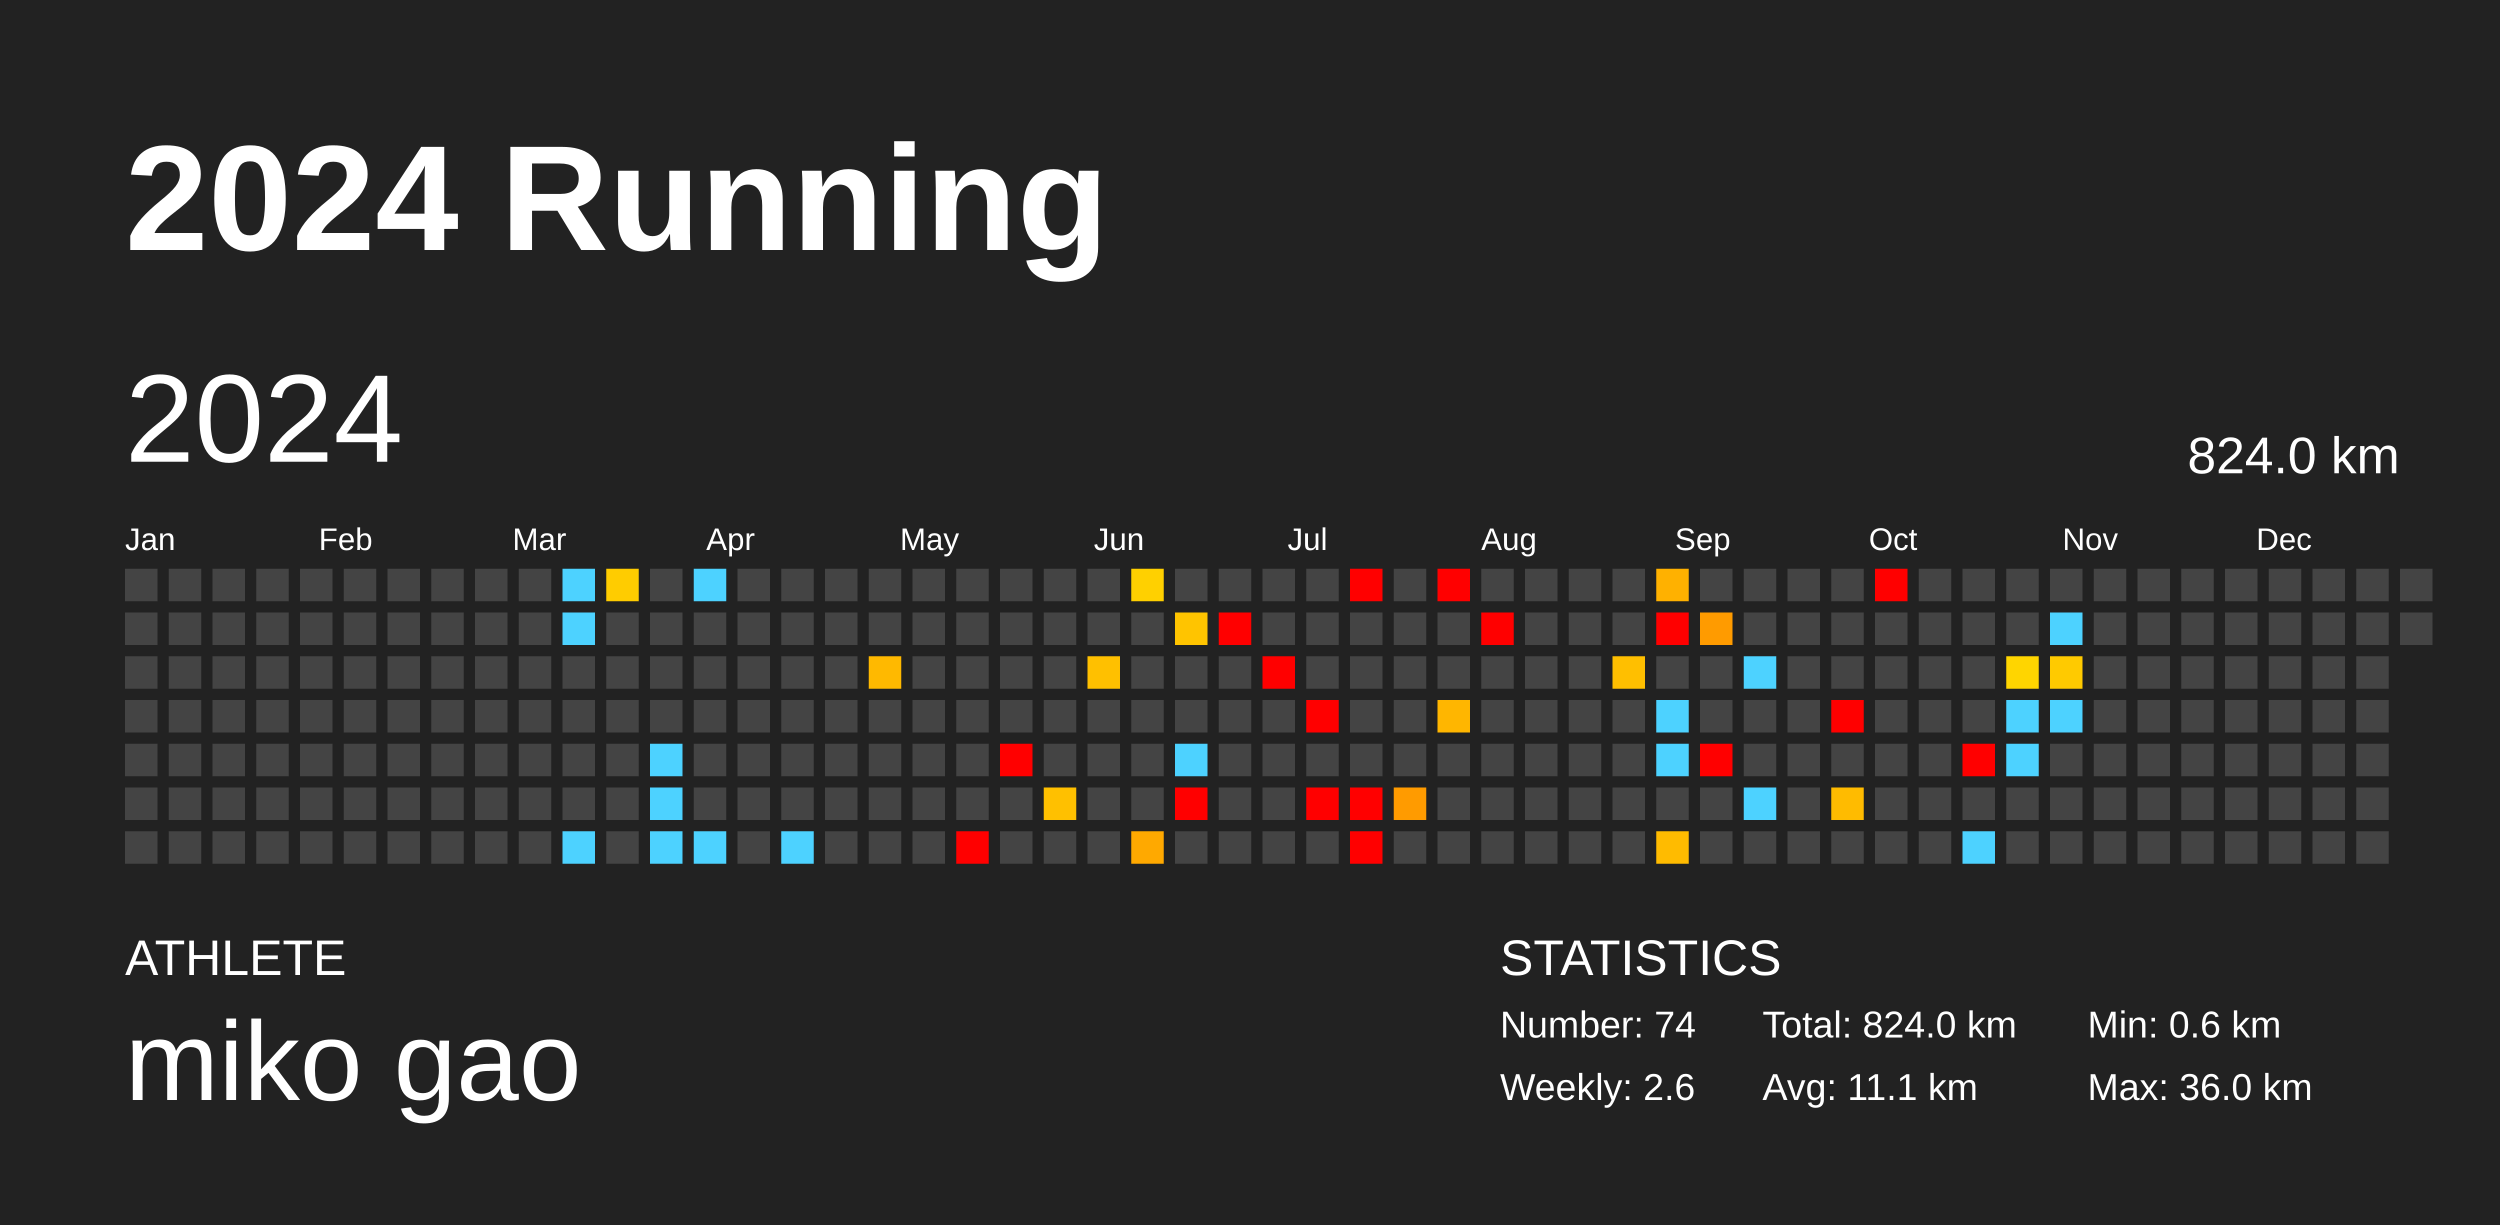
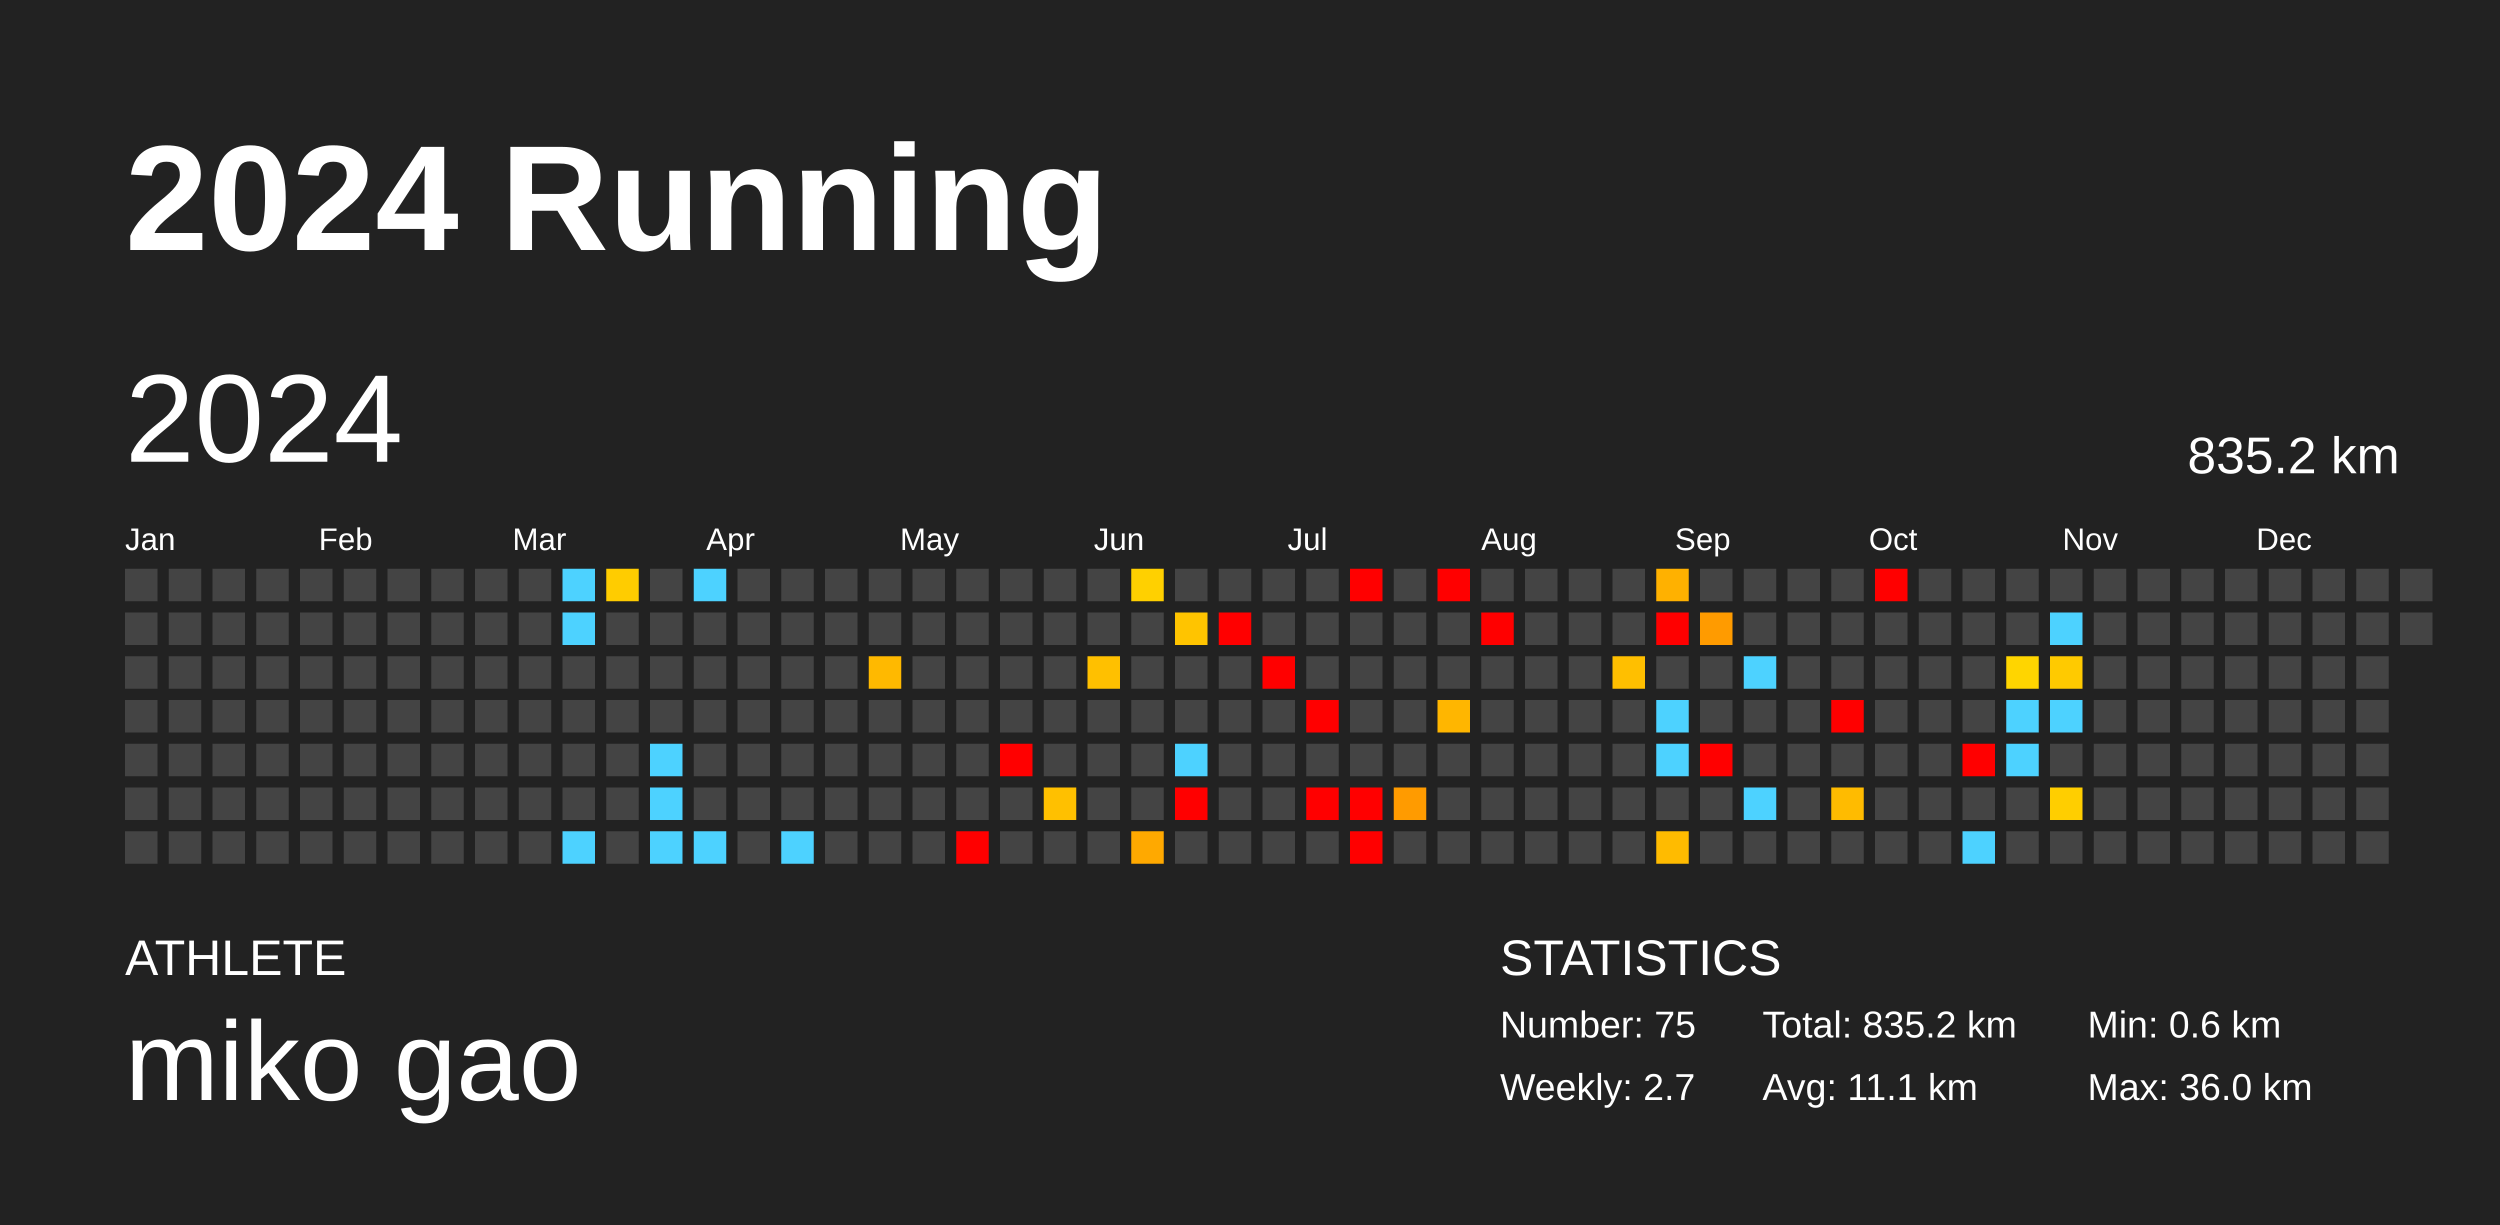
<svg xmlns="http://www.w3.org/2000/svg" baseProfile="full" height="98mm" version="1.1" viewBox="0,0,200,98" width="200mm">
  <defs />
  <rect fill="#222222" height="98" width="200" x="0" y="0" />
  <text fill="#FFFFFF" style="font-size:12px; font-family:Arial; font-weight:bold;" x="10" y="20">2024 Running</text>
  <text fill="#FFFFFF" style="font-size:4px; font-family:Arial" x="10" y="78">ATHLETE</text>
  <text fill="#FFFFFF" style="font-size:9px; font-family:Arial" x="10" y="88">miko gao</text>
  <text fill="#FFFFFF" style="font-size:4px; font-family:Arial" x="120" y="78">STATISTICS</text>
-   <text fill="#FFFFFF" style="font-size:3px; font-family:Arial" x="120" y="83">Number: 74</text>
-   <text fill="#FFFFFF" style="font-size:3px; font-family:Arial" x="120" y="88">Weekly: 2.6</text>
-   <text fill="#FFFFFF" style="font-size:3px; font-family:Arial" x="141" y="83">Total: 824.0 km</text>
+   <text fill="#FFFFFF" style="font-size:3px; font-family:Arial" x="120" y="83">Number: 75</text>
+   <text fill="#FFFFFF" style="font-size:3px; font-family:Arial" x="120" y="88">Weekly: 2.7</text>
+   <text fill="#FFFFFF" style="font-size:3px; font-family:Arial" x="141" y="83">Total: 835.2 km</text>
  <text fill="#FFFFFF" style="font-size:3px; font-family:Arial" x="141" y="88">Avg: 11.1 km</text>
  <text fill="#FFFFFF" style="font-size:3px; font-family:Arial" x="167" y="83">Min: 0.6 km</text>
  <text fill="#FFFFFF" style="font-size:3px; font-family:Arial" x="167" y="88">Max: 36.0 km</text>
  <text dominant-baseline="hanging" fill="#FFFFFF" style="font-size:10.0px; font-family:Arial;" x="10" y="30">2024</text>
-   <text dominant-baseline="hanging" fill="#FFFFFF" style="font-size:4.125px; font-family:Arial;" x="175" y="35">824.0 km</text>
+   <text dominant-baseline="hanging" fill="#FFFFFF" style="font-size:4.125px; font-family:Arial;" x="175" y="35">835.2 km</text>
  <text fill="#FFFFFF" style="font-size:2.5px; font-family:Arial" x="10.0" y="44">Jan</text>
  <text fill="#FFFFFF" style="font-size:2.5px; font-family:Arial" x="25.5" y="44">Feb</text>
  <text fill="#FFFFFF" style="font-size:2.5px; font-family:Arial" x="41.0" y="44">Mar</text>
  <text fill="#FFFFFF" style="font-size:2.5px; font-family:Arial" x="56.5" y="44">Apr</text>
  <text fill="#FFFFFF" style="font-size:2.5px; font-family:Arial" x="72.0" y="44">May</text>
  <text fill="#FFFFFF" style="font-size:2.5px; font-family:Arial" x="87.5" y="44">Jun</text>
  <text fill="#FFFFFF" style="font-size:2.5px; font-family:Arial" x="103.0" y="44">Jul</text>
  <text fill="#FFFFFF" style="font-size:2.5px; font-family:Arial" x="118.5" y="44">Aug</text>
  <text fill="#FFFFFF" style="font-size:2.5px; font-family:Arial" x="134.0" y="44">Sep</text>
  <text fill="#FFFFFF" style="font-size:2.5px; font-family:Arial" x="149.5" y="44">Oct</text>
  <text fill="#FFFFFF" style="font-size:2.5px; font-family:Arial" x="165.0" y="44">Nov</text>
  <text fill="#FFFFFF" style="font-size:2.5px; font-family:Arial" x="180.5" y="44">Dec</text>
  <rect fill="#444444" height="2.6" width="2.6" x="10.0" y="45.5" />
  <rect fill="#444444" height="2.6" width="2.6" x="10.0" y="49.0" />
  <rect fill="#444444" height="2.6" width="2.6" x="10.0" y="52.5" />
  <rect fill="#444444" height="2.6" width="2.6" x="10.0" y="56.0" />
  <rect fill="#444444" height="2.6" width="2.6" x="10.0" y="59.5" />
  <rect fill="#444444" height="2.6" width="2.6" x="10.0" y="63.0" />
  <rect fill="#444444" height="2.6" width="2.6" x="10.0" y="66.5" />
  <rect fill="#444444" height="2.6" width="2.6" x="13.5" y="45.5" />
  <rect fill="#444444" height="2.6" width="2.6" x="13.5" y="49.0" />
  <rect fill="#444444" height="2.6" width="2.6" x="13.5" y="52.5" />
  <rect fill="#444444" height="2.6" width="2.6" x="13.5" y="56.0" />
  <rect fill="#444444" height="2.6" width="2.6" x="13.5" y="59.5" />
  <rect fill="#444444" height="2.6" width="2.6" x="13.5" y="63.0" />
  <rect fill="#444444" height="2.6" width="2.6" x="13.5" y="66.5" />
  <rect fill="#444444" height="2.6" width="2.6" x="17.0" y="45.5" />
  <rect fill="#444444" height="2.6" width="2.6" x="17.0" y="49.0" />
  <rect fill="#444444" height="2.6" width="2.6" x="17.0" y="52.5" />
  <rect fill="#444444" height="2.6" width="2.6" x="17.0" y="56.0" />
  <rect fill="#444444" height="2.6" width="2.6" x="17.0" y="59.5" />
  <rect fill="#444444" height="2.6" width="2.6" x="17.0" y="63.0" />
  <rect fill="#444444" height="2.6" width="2.6" x="17.0" y="66.5" />
  <rect fill="#444444" height="2.6" width="2.6" x="20.5" y="45.5" />
  <rect fill="#444444" height="2.6" width="2.6" x="20.5" y="49.0" />
  <rect fill="#444444" height="2.6" width="2.6" x="20.5" y="52.5" />
  <rect fill="#444444" height="2.6" width="2.6" x="20.5" y="56.0" />
  <rect fill="#444444" height="2.6" width="2.6" x="20.5" y="59.5" />
  <rect fill="#444444" height="2.6" width="2.6" x="20.5" y="63.0" />
  <rect fill="#444444" height="2.6" width="2.6" x="20.5" y="66.5" />
  <rect fill="#444444" height="2.6" width="2.6" x="24.0" y="45.5" />
  <rect fill="#444444" height="2.6" width="2.6" x="24.0" y="49.0" />
  <rect fill="#444444" height="2.6" width="2.6" x="24.0" y="52.5" />
  <rect fill="#444444" height="2.6" width="2.6" x="24.0" y="56.0" />
  <rect fill="#444444" height="2.6" width="2.6" x="24.0" y="59.5" />
  <rect fill="#444444" height="2.6" width="2.6" x="24.0" y="63.0" />
  <rect fill="#444444" height="2.6" width="2.6" x="24.0" y="66.5" />
  <rect fill="#444444" height="2.6" width="2.6" x="27.5" y="45.5" />
  <rect fill="#444444" height="2.6" width="2.6" x="27.5" y="49.0" />
  <rect fill="#444444" height="2.6" width="2.6" x="27.5" y="52.5" />
  <rect fill="#444444" height="2.6" width="2.6" x="27.5" y="56.0" />
  <rect fill="#444444" height="2.6" width="2.6" x="27.5" y="59.5" />
  <rect fill="#444444" height="2.6" width="2.6" x="27.5" y="63.0" />
  <rect fill="#444444" height="2.6" width="2.6" x="27.5" y="66.5" />
  <rect fill="#444444" height="2.6" width="2.6" x="31.0" y="45.5" />
  <rect fill="#444444" height="2.6" width="2.6" x="31.0" y="49.0" />
  <rect fill="#444444" height="2.6" width="2.6" x="31.0" y="52.5" />
  <rect fill="#444444" height="2.6" width="2.6" x="31.0" y="56.0" />
  <rect fill="#444444" height="2.6" width="2.6" x="31.0" y="59.5" />
  <rect fill="#444444" height="2.6" width="2.6" x="31.0" y="63.0" />
  <rect fill="#444444" height="2.6" width="2.6" x="31.0" y="66.5" />
  <rect fill="#444444" height="2.6" width="2.6" x="34.5" y="45.5" />
  <rect fill="#444444" height="2.6" width="2.6" x="34.5" y="49.0" />
  <rect fill="#444444" height="2.6" width="2.6" x="34.5" y="52.5" />
  <rect fill="#444444" height="2.6" width="2.6" x="34.5" y="56.0" />
  <rect fill="#444444" height="2.6" width="2.6" x="34.5" y="59.5" />
  <rect fill="#444444" height="2.6" width="2.6" x="34.5" y="63.0" />
  <rect fill="#444444" height="2.6" width="2.6" x="34.5" y="66.5" />
  <rect fill="#444444" height="2.6" width="2.6" x="38.0" y="45.5" />
  <rect fill="#444444" height="2.6" width="2.6" x="38.0" y="49.0" />
  <rect fill="#444444" height="2.6" width="2.6" x="38.0" y="52.5" />
  <rect fill="#444444" height="2.6" width="2.6" x="38.0" y="56.0" />
  <rect fill="#444444" height="2.6" width="2.6" x="38.0" y="59.5" />
  <rect fill="#444444" height="2.6" width="2.6" x="38.0" y="63.0" />
  <rect fill="#444444" height="2.6" width="2.6" x="38.0" y="66.5" />
  <rect fill="#444444" height="2.6" width="2.6" x="41.5" y="45.5" />
  <rect fill="#444444" height="2.6" width="2.6" x="41.5" y="49.0" />
  <rect fill="#444444" height="2.6" width="2.6" x="41.5" y="52.5" />
  <rect fill="#444444" height="2.6" width="2.6" x="41.5" y="56.0" />
  <rect fill="#444444" height="2.6" width="2.6" x="41.5" y="59.5" />
  <rect fill="#444444" height="2.6" width="2.6" x="41.5" y="63.0" />
  <rect fill="#444444" height="2.6" width="2.6" x="41.5" y="66.5" />
  <rect fill="#4dd2ff" height="2.6" width="2.6" x="45.0" y="45.5" />
  <rect fill="#4dd2ff" height="2.6" width="2.6" x="45.0" y="49.0" />
  <rect fill="#444444" height="2.6" width="2.6" x="45.0" y="52.5" />
  <rect fill="#444444" height="2.6" width="2.6" x="45.0" y="56.0" />
  <rect fill="#444444" height="2.6" width="2.6" x="45.0" y="59.5" />
  <rect fill="#444444" height="2.6" width="2.6" x="45.0" y="63.0" />
  <rect fill="#4dd2ff" height="2.6" width="2.6" x="45.0" y="66.5" />
  <rect fill="#ffcc00" height="2.6" width="2.6" x="48.5" y="45.5" />
  <rect fill="#444444" height="2.6" width="2.6" x="48.5" y="49.0" />
  <rect fill="#444444" height="2.6" width="2.6" x="48.5" y="52.5" />
  <rect fill="#444444" height="2.6" width="2.6" x="48.5" y="56.0" />
  <rect fill="#444444" height="2.6" width="2.6" x="48.5" y="59.5" />
  <rect fill="#444444" height="2.6" width="2.6" x="48.5" y="63.0" />
  <rect fill="#444444" height="2.6" width="2.6" x="48.5" y="66.5" />
  <rect fill="#444444" height="2.6" width="2.6" x="52.0" y="45.5" />
  <rect fill="#444444" height="2.6" width="2.6" x="52.0" y="49.0" />
  <rect fill="#444444" height="2.6" width="2.6" x="52.0" y="52.5" />
  <rect fill="#444444" height="2.6" width="2.6" x="52.0" y="56.0" />
  <rect fill="#4dd2ff" height="2.6" width="2.6" x="52.0" y="59.5" />
  <rect fill="#4dd2ff" height="2.6" width="2.6" x="52.0" y="63.0" />
  <rect fill="#4dd2ff" height="2.6" width="2.6" x="52.0" y="66.5" />
  <rect fill="#4dd2ff" height="2.6" width="2.6" x="55.5" y="45.5" />
  <rect fill="#444444" height="2.6" width="2.6" x="55.5" y="49.0" />
  <rect fill="#444444" height="2.6" width="2.6" x="55.5" y="52.5" />
  <rect fill="#444444" height="2.6" width="2.6" x="55.5" y="56.0" />
  <rect fill="#444444" height="2.6" width="2.6" x="55.5" y="59.5" />
  <rect fill="#444444" height="2.6" width="2.6" x="55.5" y="63.0" />
  <rect fill="#4dd2ff" height="2.6" width="2.6" x="55.5" y="66.5" />
  <rect fill="#444444" height="2.6" width="2.6" x="59.0" y="45.5" />
  <rect fill="#444444" height="2.6" width="2.6" x="59.0" y="49.0" />
  <rect fill="#444444" height="2.6" width="2.6" x="59.0" y="52.5" />
  <rect fill="#444444" height="2.6" width="2.6" x="59.0" y="56.0" />
  <rect fill="#444444" height="2.6" width="2.6" x="59.0" y="59.5" />
  <rect fill="#444444" height="2.6" width="2.6" x="59.0" y="63.0" />
  <rect fill="#444444" height="2.6" width="2.6" x="59.0" y="66.5" />
  <rect fill="#444444" height="2.6" width="2.6" x="62.5" y="45.5" />
  <rect fill="#444444" height="2.6" width="2.6" x="62.5" y="49.0" />
  <rect fill="#444444" height="2.6" width="2.6" x="62.5" y="52.5" />
  <rect fill="#444444" height="2.6" width="2.6" x="62.5" y="56.0" />
  <rect fill="#444444" height="2.6" width="2.6" x="62.5" y="59.5" />
  <rect fill="#444444" height="2.6" width="2.6" x="62.5" y="63.0" />
  <rect fill="#4dd2ff" height="2.6" width="2.6" x="62.5" y="66.5" />
  <rect fill="#444444" height="2.6" width="2.6" x="66.0" y="45.5" />
  <rect fill="#444444" height="2.6" width="2.6" x="66.0" y="49.0" />
  <rect fill="#444444" height="2.6" width="2.6" x="66.0" y="52.5" />
  <rect fill="#444444" height="2.6" width="2.6" x="66.0" y="56.0" />
  <rect fill="#444444" height="2.6" width="2.6" x="66.0" y="59.5" />
  <rect fill="#444444" height="2.6" width="2.6" x="66.0" y="63.0" />
  <rect fill="#444444" height="2.6" width="2.6" x="66.0" y="66.5" />
  <rect fill="#444444" height="2.6" width="2.6" x="69.5" y="45.5" />
  <rect fill="#444444" height="2.6" width="2.6" x="69.5" y="49.0" />
  <rect fill="#ffb900" height="2.6" width="2.6" x="69.5" y="52.5" />
  <rect fill="#444444" height="2.6" width="2.6" x="69.5" y="56.0" />
  <rect fill="#444444" height="2.6" width="2.6" x="69.5" y="59.5" />
  <rect fill="#444444" height="2.6" width="2.6" x="69.5" y="63.0" />
  <rect fill="#444444" height="2.6" width="2.6" x="69.5" y="66.5" />
  <rect fill="#444444" height="2.6" width="2.6" x="73.0" y="45.5" />
  <rect fill="#444444" height="2.6" width="2.6" x="73.0" y="49.0" />
  <rect fill="#444444" height="2.6" width="2.6" x="73.0" y="52.5" />
  <rect fill="#444444" height="2.6" width="2.6" x="73.0" y="56.0" />
  <rect fill="#444444" height="2.6" width="2.6" x="73.0" y="59.5" />
  <rect fill="#444444" height="2.6" width="2.6" x="73.0" y="63.0" />
  <rect fill="#444444" height="2.6" width="2.6" x="73.0" y="66.5" />
  <rect fill="#444444" height="2.6" width="2.6" x="76.5" y="45.5" />
  <rect fill="#444444" height="2.6" width="2.6" x="76.5" y="49.0" />
  <rect fill="#444444" height="2.6" width="2.6" x="76.5" y="52.5" />
  <rect fill="#444444" height="2.6" width="2.6" x="76.5" y="56.0" />
  <rect fill="#444444" height="2.6" width="2.6" x="76.5" y="59.5" />
  <rect fill="#444444" height="2.6" width="2.6" x="76.5" y="63.0" />
  <rect fill="red" height="2.6" width="2.6" x="76.5" y="66.5" />
  <rect fill="#444444" height="2.6" width="2.6" x="80.0" y="45.5" />
  <rect fill="#444444" height="2.6" width="2.6" x="80.0" y="49.0" />
  <rect fill="#444444" height="2.6" width="2.6" x="80.0" y="52.5" />
  <rect fill="#444444" height="2.6" width="2.6" x="80.0" y="56.0" />
  <rect fill="red" height="2.6" width="2.6" x="80.0" y="59.5" />
  <rect fill="#444444" height="2.6" width="2.6" x="80.0" y="63.0" />
  <rect fill="#444444" height="2.6" width="2.6" x="80.0" y="66.5" />
  <rect fill="#444444" height="2.6" width="2.6" x="83.5" y="45.5" />
  <rect fill="#444444" height="2.6" width="2.6" x="83.5" y="49.0" />
  <rect fill="#444444" height="2.6" width="2.6" x="83.5" y="52.5" />
  <rect fill="#444444" height="2.6" width="2.6" x="83.5" y="56.0" />
  <rect fill="#444444" height="2.6" width="2.6" x="83.5" y="59.5" />
  <rect fill="#ffc000" height="2.6" width="2.6" x="83.5" y="63.0" />
  <rect fill="#444444" height="2.6" width="2.6" x="83.5" y="66.5" />
  <rect fill="#444444" height="2.6" width="2.6" x="87.0" y="45.5" />
  <rect fill="#444444" height="2.6" width="2.6" x="87.0" y="49.0" />
  <rect fill="#ffc000" height="2.6" width="2.6" x="87.0" y="52.5" />
  <rect fill="#444444" height="2.6" width="2.6" x="87.0" y="56.0" />
  <rect fill="#444444" height="2.6" width="2.6" x="87.0" y="59.5" />
  <rect fill="#444444" height="2.6" width="2.6" x="87.0" y="63.0" />
  <rect fill="#444444" height="2.6" width="2.6" x="87.0" y="66.5" />
  <rect fill="#ffd000" height="2.6" width="2.6" x="90.5" y="45.5" />
  <rect fill="#444444" height="2.6" width="2.6" x="90.5" y="49.0" />
  <rect fill="#444444" height="2.6" width="2.6" x="90.5" y="52.5" />
  <rect fill="#444444" height="2.6" width="2.6" x="90.5" y="56.0" />
  <rect fill="#444444" height="2.6" width="2.6" x="90.5" y="59.5" />
  <rect fill="#444444" height="2.6" width="2.6" x="90.5" y="63.0" />
  <rect fill="#ffa900" height="2.6" width="2.6" x="90.5" y="66.5" />
  <rect fill="#444444" height="2.6" width="2.6" x="94.0" y="45.5" />
  <rect fill="#ffc400" height="2.6" width="2.6" x="94.0" y="49.0" />
  <rect fill="#444444" height="2.6" width="2.6" x="94.0" y="52.5" />
  <rect fill="#444444" height="2.6" width="2.6" x="94.0" y="56.0" />
  <rect fill="#4dd2ff" height="2.6" width="2.6" x="94.0" y="59.5" />
  <rect fill="red" height="2.6" width="2.6" x="94.0" y="63.0" />
  <rect fill="#444444" height="2.6" width="2.6" x="94.0" y="66.5" />
  <rect fill="#444444" height="2.6" width="2.6" x="97.5" y="45.5" />
  <rect fill="red" height="2.6" width="2.6" x="97.5" y="49.0" />
  <rect fill="#444444" height="2.6" width="2.6" x="97.5" y="52.5" />
  <rect fill="#444444" height="2.6" width="2.6" x="97.5" y="56.0" />
  <rect fill="#444444" height="2.6" width="2.6" x="97.5" y="59.5" />
  <rect fill="#444444" height="2.6" width="2.6" x="97.5" y="63.0" />
  <rect fill="#444444" height="2.6" width="2.6" x="97.5" y="66.5" />
  <rect fill="#444444" height="2.6" width="2.6" x="101.0" y="45.5" />
  <rect fill="#444444" height="2.6" width="2.6" x="101.0" y="49.0" />
  <rect fill="red" height="2.6" width="2.6" x="101.0" y="52.5" />
  <rect fill="#444444" height="2.6" width="2.6" x="101.0" y="56.0" />
  <rect fill="#444444" height="2.6" width="2.6" x="101.0" y="59.5" />
  <rect fill="#444444" height="2.6" width="2.6" x="101.0" y="63.0" />
  <rect fill="#444444" height="2.6" width="2.6" x="101.0" y="66.5" />
  <rect fill="#444444" height="2.6" width="2.6" x="104.5" y="45.5" />
  <rect fill="#444444" height="2.6" width="2.6" x="104.5" y="49.0" />
  <rect fill="#444444" height="2.6" width="2.6" x="104.5" y="52.5" />
  <rect fill="red" height="2.6" width="2.6" x="104.5" y="56.0" />
  <rect fill="#444444" height="2.6" width="2.6" x="104.5" y="59.5" />
  <rect fill="red" height="2.6" width="2.6" x="104.5" y="63.0" />
  <rect fill="#444444" height="2.6" width="2.6" x="104.5" y="66.5" />
  <rect fill="red" height="2.6" width="2.6" x="108.0" y="45.5" />
  <rect fill="#444444" height="2.6" width="2.6" x="108.0" y="49.0" />
  <rect fill="#444444" height="2.6" width="2.6" x="108.0" y="52.5" />
  <rect fill="#444444" height="2.6" width="2.6" x="108.0" y="56.0" />
  <rect fill="#444444" height="2.6" width="2.6" x="108.0" y="59.5" />
  <rect fill="red" height="2.6" width="2.6" x="108.0" y="63.0" />
  <rect fill="red" height="2.6" width="2.6" x="108.0" y="66.5" />
  <rect fill="#444444" height="2.6" width="2.6" x="111.5" y="45.5" />
  <rect fill="#444444" height="2.6" width="2.6" x="111.5" y="49.0" />
  <rect fill="#444444" height="2.6" width="2.6" x="111.5" y="52.5" />
  <rect fill="#444444" height="2.6" width="2.6" x="111.5" y="56.0" />
  <rect fill="#444444" height="2.6" width="2.6" x="111.5" y="59.5" />
  <rect fill="#ff9b00" height="2.6" width="2.6" x="111.5" y="63.0" />
  <rect fill="#444444" height="2.6" width="2.6" x="111.5" y="66.5" />
  <rect fill="red" height="2.6" width="2.6" x="115.0" y="45.5" />
  <rect fill="#444444" height="2.6" width="2.6" x="115.0" y="49.0" />
  <rect fill="#444444" height="2.6" width="2.6" x="115.0" y="52.5" />
  <rect fill="#ffb600" height="2.6" width="2.6" x="115.0" y="56.0" />
  <rect fill="#444444" height="2.6" width="2.6" x="115.0" y="59.5" />
  <rect fill="#444444" height="2.6" width="2.6" x="115.0" y="63.0" />
  <rect fill="#444444" height="2.6" width="2.6" x="115.0" y="66.5" />
  <rect fill="#444444" height="2.6" width="2.6" x="118.5" y="45.5" />
  <rect fill="red" height="2.6" width="2.6" x="118.5" y="49.0" />
  <rect fill="#444444" height="2.6" width="2.6" x="118.5" y="52.5" />
  <rect fill="#444444" height="2.6" width="2.6" x="118.5" y="56.0" />
  <rect fill="#444444" height="2.6" width="2.6" x="118.5" y="59.5" />
  <rect fill="#444444" height="2.6" width="2.6" x="118.5" y="63.0" />
  <rect fill="#444444" height="2.6" width="2.6" x="118.5" y="66.5" />
  <rect fill="#444444" height="2.6" width="2.6" x="122.0" y="45.5" />
  <rect fill="#444444" height="2.6" width="2.6" x="122.0" y="49.0" />
  <rect fill="#444444" height="2.6" width="2.6" x="122.0" y="52.5" />
  <rect fill="#444444" height="2.6" width="2.6" x="122.0" y="56.0" />
  <rect fill="#444444" height="2.6" width="2.6" x="122.0" y="59.5" />
  <rect fill="#444444" height="2.6" width="2.6" x="122.0" y="63.0" />
  <rect fill="#444444" height="2.6" width="2.6" x="122.0" y="66.5" />
  <rect fill="#444444" height="2.6" width="2.6" x="125.5" y="45.5" />
  <rect fill="#444444" height="2.6" width="2.6" x="125.5" y="49.0" />
  <rect fill="#444444" height="2.6" width="2.6" x="125.5" y="52.5" />
  <rect fill="#444444" height="2.6" width="2.6" x="125.5" y="56.0" />
  <rect fill="#444444" height="2.6" width="2.6" x="125.5" y="59.5" />
  <rect fill="#444444" height="2.6" width="2.6" x="125.5" y="63.0" />
  <rect fill="#444444" height="2.6" width="2.6" x="125.5" y="66.5" />
  <rect fill="#444444" height="2.6" width="2.6" x="129.0" y="45.5" />
  <rect fill="#444444" height="2.6" width="2.6" x="129.0" y="49.0" />
  <rect fill="#ffbf00" height="2.6" width="2.6" x="129.0" y="52.5" />
  <rect fill="#444444" height="2.6" width="2.6" x="129.0" y="56.0" />
  <rect fill="#444444" height="2.6" width="2.6" x="129.0" y="59.5" />
  <rect fill="#444444" height="2.6" width="2.6" x="129.0" y="63.0" />
  <rect fill="#444444" height="2.6" width="2.6" x="129.0" y="66.5" />
  <rect fill="#ffb100" height="2.6" width="2.6" x="132.5" y="45.5" />
  <rect fill="red" height="2.6" width="2.6" x="132.5" y="49.0" />
  <rect fill="#444444" height="2.6" width="2.6" x="132.5" y="52.5" />
  <rect fill="#4dd2ff" height="2.6" width="2.6" x="132.5" y="56.0" />
  <rect fill="#4dd2ff" height="2.6" width="2.6" x="132.5" y="59.5" />
  <rect fill="#444444" height="2.6" width="2.6" x="132.5" y="63.0" />
  <rect fill="#ffbb00" height="2.6" width="2.6" x="132.5" y="66.5" />
  <rect fill="#444444" height="2.6" width="2.6" x="136.0" y="45.5" />
  <rect fill="#ff9b00" height="2.6" width="2.6" x="136.0" y="49.0" />
  <rect fill="#444444" height="2.6" width="2.6" x="136.0" y="52.5" />
  <rect fill="#444444" height="2.6" width="2.6" x="136.0" y="56.0" />
  <rect fill="red" height="2.6" width="2.6" x="136.0" y="59.5" />
  <rect fill="#444444" height="2.6" width="2.6" x="136.0" y="63.0" />
  <rect fill="#444444" height="2.6" width="2.6" x="136.0" y="66.5" />
  <rect fill="#444444" height="2.6" width="2.6" x="139.5" y="45.5" />
  <rect fill="#444444" height="2.6" width="2.6" x="139.5" y="49.0" />
  <rect fill="#4dd2ff" height="2.6" width="2.6" x="139.5" y="52.5" />
  <rect fill="#444444" height="2.6" width="2.6" x="139.5" y="56.0" />
  <rect fill="#444444" height="2.6" width="2.6" x="139.5" y="59.5" />
  <rect fill="#4dd2ff" height="2.6" width="2.6" x="139.5" y="63.0" />
  <rect fill="#444444" height="2.6" width="2.6" x="139.5" y="66.5" />
  <rect fill="#444444" height="2.6" width="2.6" x="143.0" y="45.5" />
  <rect fill="#444444" height="2.6" width="2.6" x="143.0" y="49.0" />
  <rect fill="#444444" height="2.6" width="2.6" x="143.0" y="52.5" />
  <rect fill="#444444" height="2.6" width="2.6" x="143.0" y="56.0" />
  <rect fill="#444444" height="2.6" width="2.6" x="143.0" y="59.5" />
  <rect fill="#444444" height="2.6" width="2.6" x="143.0" y="63.0" />
  <rect fill="#444444" height="2.6" width="2.6" x="143.0" y="66.5" />
  <rect fill="#444444" height="2.6" width="2.6" x="146.5" y="45.5" />
  <rect fill="#444444" height="2.6" width="2.6" x="146.5" y="49.0" />
  <rect fill="#444444" height="2.6" width="2.6" x="146.5" y="52.5" />
  <rect fill="red" height="2.6" width="2.6" x="146.5" y="56.0" />
  <rect fill="#444444" height="2.6" width="2.6" x="146.5" y="59.5" />
  <rect fill="#ffbb00" height="2.6" width="2.6" x="146.5" y="63.0" />
  <rect fill="#444444" height="2.6" width="2.6" x="146.5" y="66.5" />
  <rect fill="red" height="2.6" width="2.6" x="150.0" y="45.5" />
  <rect fill="#444444" height="2.6" width="2.6" x="150.0" y="49.0" />
  <rect fill="#444444" height="2.6" width="2.6" x="150.0" y="52.5" />
  <rect fill="#444444" height="2.6" width="2.6" x="150.0" y="56.0" />
  <rect fill="#444444" height="2.6" width="2.6" x="150.0" y="59.5" />
  <rect fill="#444444" height="2.6" width="2.6" x="150.0" y="63.0" />
  <rect fill="#444444" height="2.6" width="2.6" x="150.0" y="66.5" />
  <rect fill="#444444" height="2.6" width="2.6" x="153.5" y="45.5" />
  <rect fill="#444444" height="2.6" width="2.6" x="153.5" y="49.0" />
  <rect fill="#444444" height="2.6" width="2.6" x="153.5" y="52.5" />
  <rect fill="#444444" height="2.6" width="2.6" x="153.5" y="56.0" />
  <rect fill="#444444" height="2.6" width="2.6" x="153.5" y="59.5" />
  <rect fill="#444444" height="2.6" width="2.6" x="153.5" y="63.0" />
  <rect fill="#444444" height="2.6" width="2.6" x="153.5" y="66.5" />
  <rect fill="#444444" height="2.6" width="2.6" x="157.0" y="45.5" />
  <rect fill="#444444" height="2.6" width="2.6" x="157.0" y="49.0" />
  <rect fill="#444444" height="2.6" width="2.6" x="157.0" y="52.5" />
  <rect fill="#444444" height="2.6" width="2.6" x="157.0" y="56.0" />
  <rect fill="red" height="2.6" width="2.6" x="157.0" y="59.5" />
  <rect fill="#444444" height="2.6" width="2.6" x="157.0" y="63.0" />
  <rect fill="#4dd2ff" height="2.6" width="2.6" x="157.0" y="66.5" />
  <rect fill="#444444" height="2.6" width="2.6" x="160.5" y="45.5" />
  <rect fill="#444444" height="2.6" width="2.6" x="160.5" y="49.0" />
  <rect fill="#ffd500" height="2.6" width="2.6" x="160.5" y="52.5" />
  <rect fill="#4dd2ff" height="2.6" width="2.6" x="160.5" y="56.0" />
  <rect fill="#4dd2ff" height="2.6" width="2.6" x="160.5" y="59.5" />
  <rect fill="#444444" height="2.6" width="2.6" x="160.5" y="63.0" />
  <rect fill="#444444" height="2.6" width="2.6" x="160.5" y="66.5" />
  <rect fill="#444444" height="2.6" width="2.6" x="164.0" y="45.5" />
  <rect fill="#4dd2ff" height="2.6" width="2.6" x="164.0" y="49.0" />
  <rect fill="#ffca00" height="2.6" width="2.6" x="164.0" y="52.5" />
  <rect fill="#4dd2ff" height="2.6" width="2.6" x="164.0" y="56.0" />
  <rect fill="#444444" height="2.6" width="2.6" x="164.0" y="59.5" />
-   <rect fill="#444444" height="2.6" width="2.6" x="164.0" y="63.0" />
+   <rect fill="#ffce00" height="2.6" width="2.6" x="164.0" y="63.0" />
  <rect fill="#444444" height="2.6" width="2.6" x="164.0" y="66.5" />
  <rect fill="#444444" height="2.6" width="2.6" x="167.5" y="45.5" />
  <rect fill="#444444" height="2.6" width="2.6" x="167.5" y="49.0" />
  <rect fill="#444444" height="2.6" width="2.6" x="167.5" y="52.5" />
  <rect fill="#444444" height="2.6" width="2.6" x="167.5" y="56.0" />
  <rect fill="#444444" height="2.6" width="2.6" x="167.5" y="59.5" />
  <rect fill="#444444" height="2.6" width="2.6" x="167.5" y="63.0" />
  <rect fill="#444444" height="2.6" width="2.6" x="167.5" y="66.5" />
  <rect fill="#444444" height="2.6" width="2.6" x="171.0" y="45.5" />
  <rect fill="#444444" height="2.6" width="2.6" x="171.0" y="49.0" />
  <rect fill="#444444" height="2.6" width="2.6" x="171.0" y="52.5" />
  <rect fill="#444444" height="2.6" width="2.6" x="171.0" y="56.0" />
  <rect fill="#444444" height="2.6" width="2.6" x="171.0" y="59.5" />
  <rect fill="#444444" height="2.6" width="2.6" x="171.0" y="63.0" />
  <rect fill="#444444" height="2.6" width="2.6" x="171.0" y="66.5" />
  <rect fill="#444444" height="2.6" width="2.6" x="174.5" y="45.5" />
  <rect fill="#444444" height="2.6" width="2.6" x="174.5" y="49.0" />
  <rect fill="#444444" height="2.6" width="2.6" x="174.5" y="52.5" />
  <rect fill="#444444" height="2.6" width="2.6" x="174.5" y="56.0" />
  <rect fill="#444444" height="2.6" width="2.6" x="174.5" y="59.5" />
  <rect fill="#444444" height="2.6" width="2.6" x="174.5" y="63.0" />
  <rect fill="#444444" height="2.6" width="2.6" x="174.5" y="66.5" />
  <rect fill="#444444" height="2.6" width="2.6" x="178.0" y="45.5" />
  <rect fill="#444444" height="2.6" width="2.6" x="178.0" y="49.0" />
  <rect fill="#444444" height="2.6" width="2.6" x="178.0" y="52.5" />
  <rect fill="#444444" height="2.6" width="2.6" x="178.0" y="56.0" />
  <rect fill="#444444" height="2.6" width="2.6" x="178.0" y="59.5" />
  <rect fill="#444444" height="2.6" width="2.6" x="178.0" y="63.0" />
  <rect fill="#444444" height="2.6" width="2.6" x="178.0" y="66.5" />
  <rect fill="#444444" height="2.6" width="2.6" x="181.5" y="45.5" />
  <rect fill="#444444" height="2.6" width="2.6" x="181.5" y="49.0" />
  <rect fill="#444444" height="2.6" width="2.6" x="181.5" y="52.5" />
  <rect fill="#444444" height="2.6" width="2.6" x="181.5" y="56.0" />
  <rect fill="#444444" height="2.6" width="2.6" x="181.5" y="59.5" />
  <rect fill="#444444" height="2.6" width="2.6" x="181.5" y="63.0" />
  <rect fill="#444444" height="2.6" width="2.6" x="181.5" y="66.5" />
  <rect fill="#444444" height="2.6" width="2.6" x="185.0" y="45.5" />
  <rect fill="#444444" height="2.6" width="2.6" x="185.0" y="49.0" />
  <rect fill="#444444" height="2.6" width="2.6" x="185.0" y="52.5" />
  <rect fill="#444444" height="2.6" width="2.6" x="185.0" y="56.0" />
  <rect fill="#444444" height="2.6" width="2.6" x="185.0" y="59.5" />
  <rect fill="#444444" height="2.6" width="2.6" x="185.0" y="63.0" />
  <rect fill="#444444" height="2.6" width="2.6" x="185.0" y="66.5" />
  <rect fill="#444444" height="2.6" width="2.6" x="188.5" y="45.5" />
  <rect fill="#444444" height="2.6" width="2.6" x="188.5" y="49.0" />
  <rect fill="#444444" height="2.6" width="2.6" x="188.5" y="52.5" />
  <rect fill="#444444" height="2.6" width="2.6" x="188.5" y="56.0" />
  <rect fill="#444444" height="2.6" width="2.6" x="188.5" y="59.5" />
  <rect fill="#444444" height="2.6" width="2.6" x="188.5" y="63.0" />
  <rect fill="#444444" height="2.6" width="2.6" x="188.5" y="66.5" />
  <rect fill="#444444" height="2.6" width="2.6" x="192.0" y="45.5" />
  <rect fill="#444444" height="2.6" width="2.6" x="192.0" y="49.0" />
</svg>
